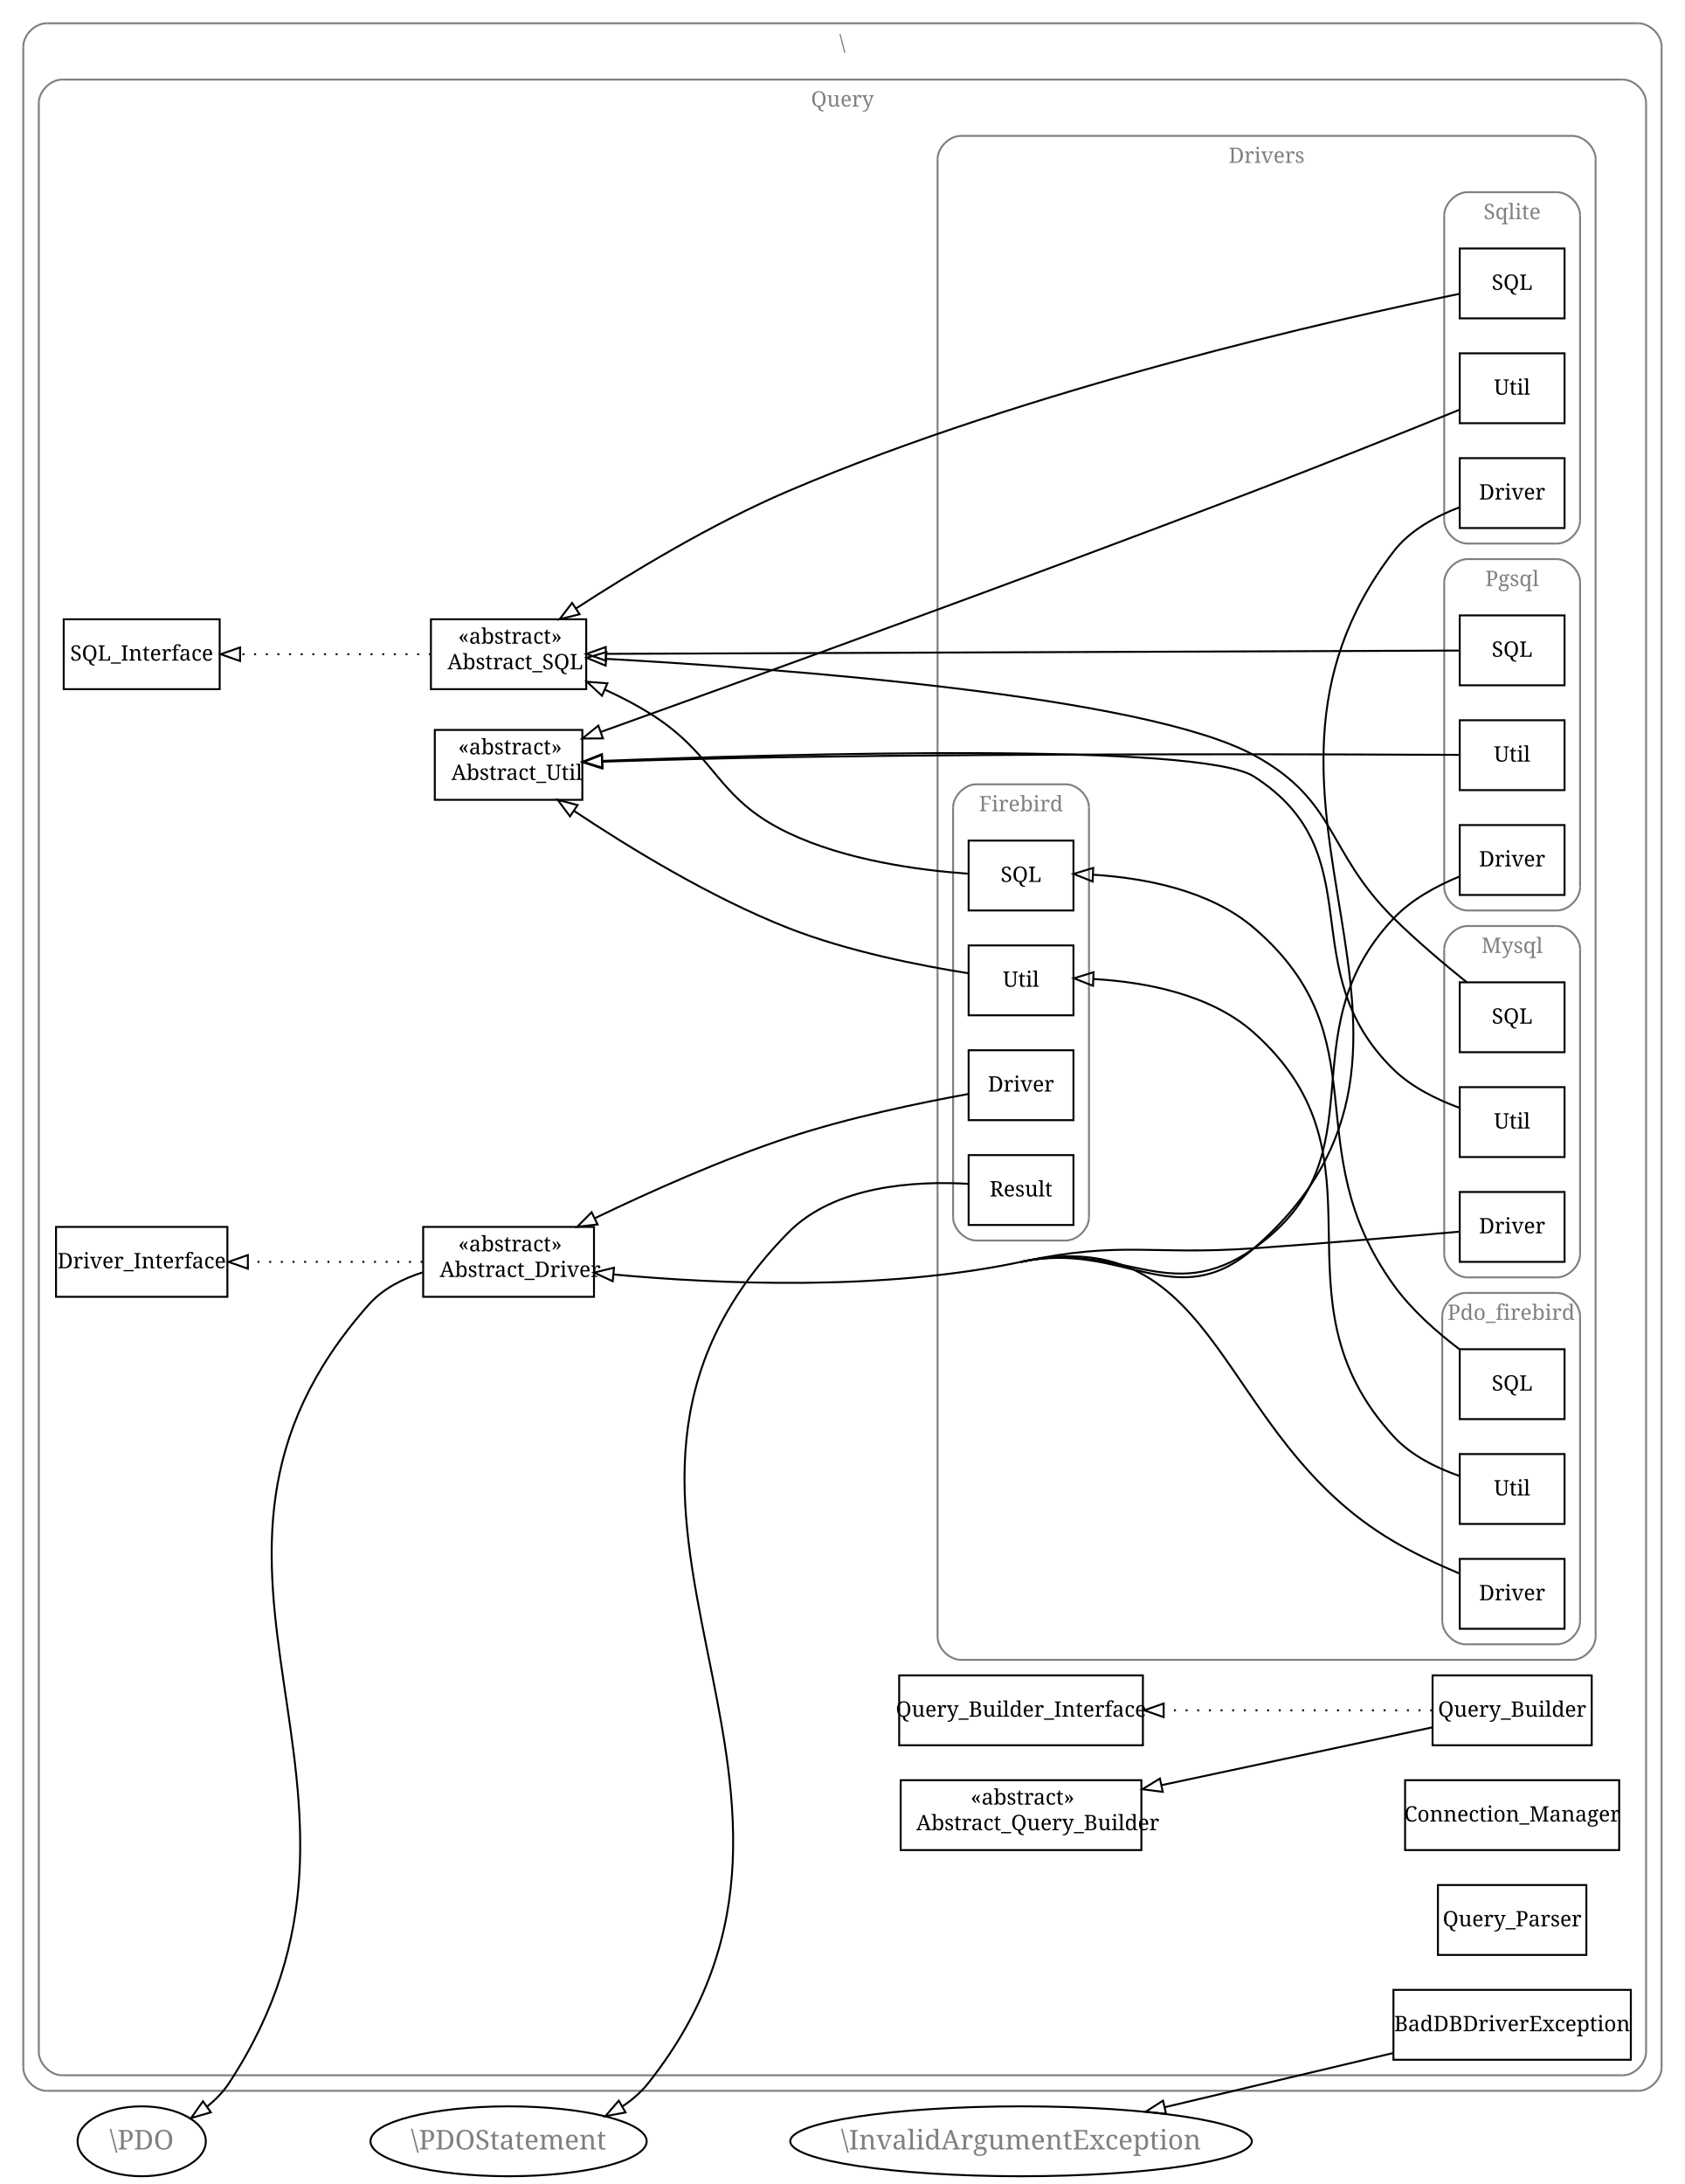
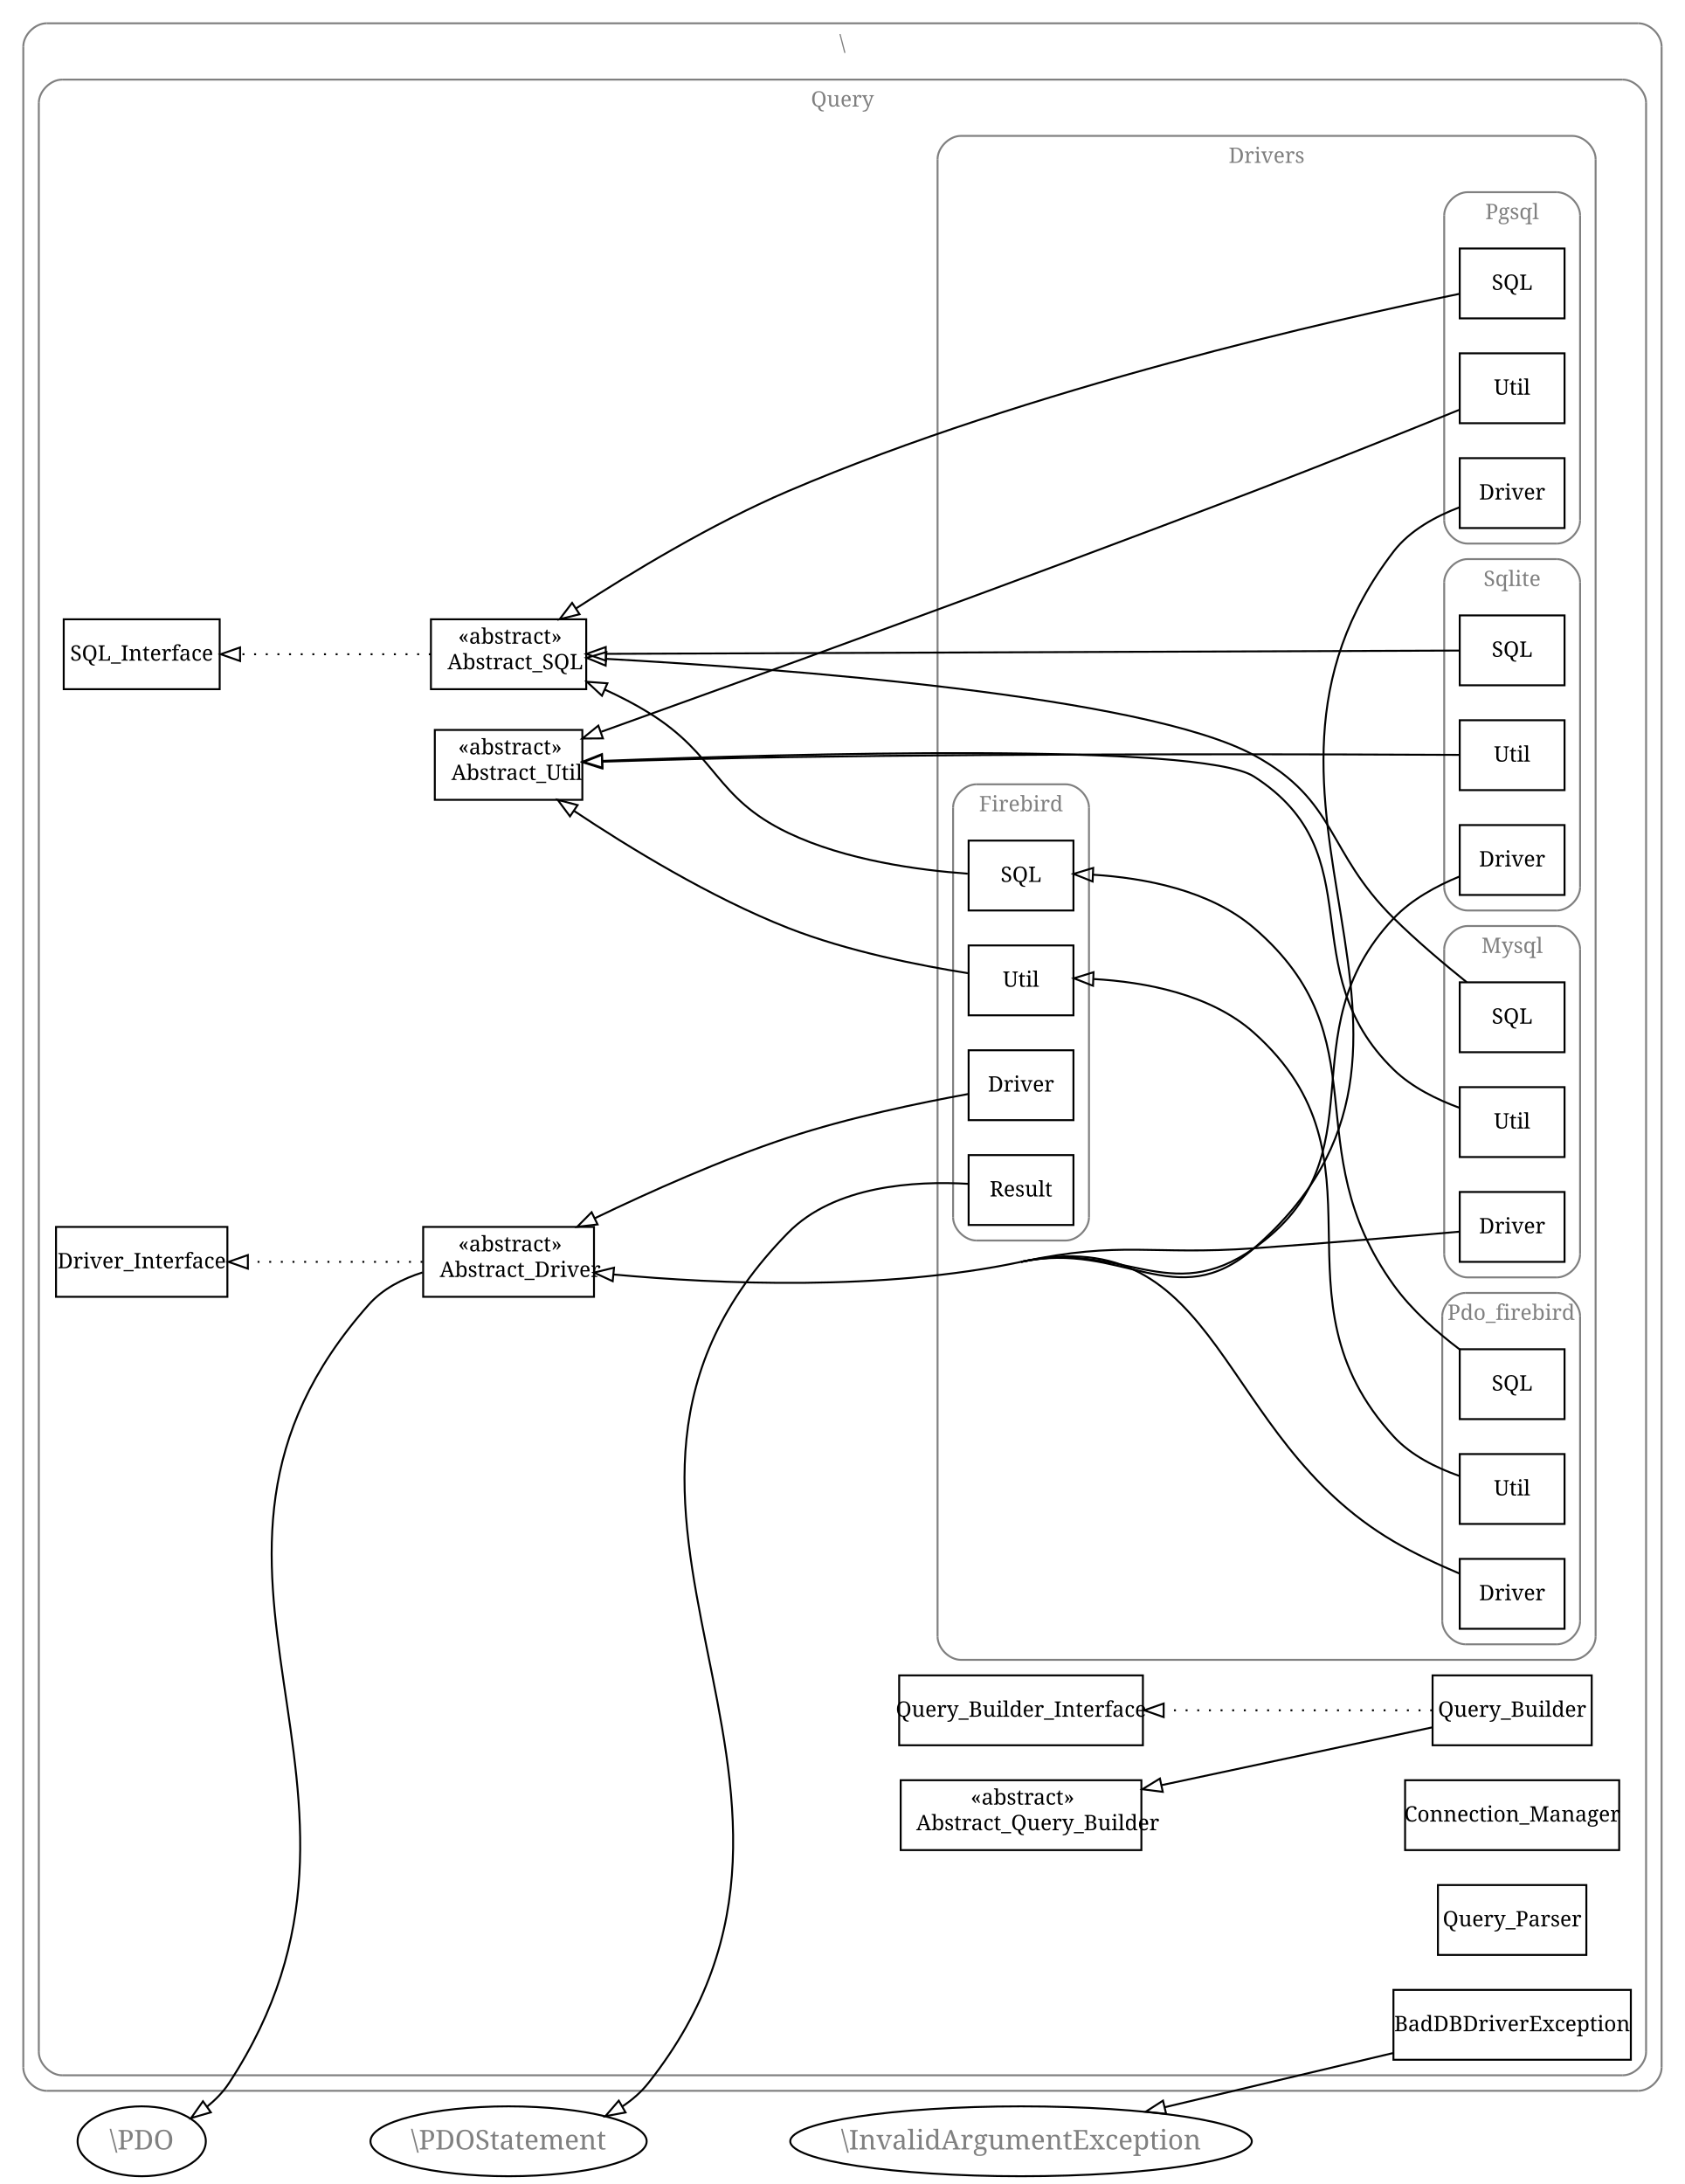
<svg xmlns="http://www.w3.org/2000/svg" width="868pt" height="1125pt" viewBox="0.00 0.00 868.00 1125.00">
  <g id="graph1" class="graph" transform="scale(1 1) rotate(0) translate(4 1121)">
    <polygon fill="white" stroke="white" points="-4,5 -4,-1121 865,-1121 865,5 -4,5" />
    <g id="graph2" class="cluster">
      <polyline fill="none" stroke="gray" points="20,-44 840,-44 " />
      <path fill="none" stroke="gray" d="M840,-44C846,-44 852,-50 852,-56" />
      <polyline fill="none" stroke="gray" points="852,-56 852,-1097 " />
      <path fill="none" stroke="gray" d="M852,-1097C852,-1103 846,-1109 840,-1109" />
      <polyline fill="none" stroke="gray" points="840,-1109 20,-1109 " />
      <path fill="none" stroke="gray" d="M20,-1109C14,-1109 8,-1103 8,-1097" />
      <polyline fill="none" stroke="gray" points="8,-1097 8,-56 " />
      <path fill="none" stroke="gray" d="M8,-56C8,-50 14,-44 20,-44" />
      <text text-anchor="middle" x="430" y="-1095.1" font-family="Times Roman,serif" font-size="11.00" fill="gray">\</text>
    </g>
    <g id="graph3" class="cluster">
      <polyline fill="none" stroke="gray" points="28,-52 832,-52 " />
      <path fill="none" stroke="gray" d="M832,-52C838,-52 844,-58 844,-64" />
      <polyline fill="none" stroke="gray" points="844,-64 844,-1068 " />
      <path fill="none" stroke="gray" d="M844,-1068C844,-1074 838,-1080 832,-1080" />
      <polyline fill="none" stroke="gray" points="832,-1080 28,-1080 " />
      <path fill="none" stroke="gray" d="M28,-1080C22,-1080 16,-1074 16,-1068" />
      <polyline fill="none" stroke="gray" points="16,-1068 16,-64 " />
      <path fill="none" stroke="gray" d="M16,-64C16,-58 22,-52 28,-52" />
      <text text-anchor="middle" x="430" y="-1066.1" font-family="Times Roman,serif" font-size="11.00" fill="gray">Query</text>
    </g>
    <g id="graph4" class="cluster">
      <polyline fill="none" stroke="gray" points="491,-266 806,-266 " />
      <path fill="none" stroke="gray" d="M806,-266C812,-266 818,-272 818,-278" />
      <polyline fill="none" stroke="gray" points="818,-278 818,-1039 " />
      <path fill="none" stroke="gray" d="M818,-1039C818,-1045 812,-1051 806,-1051" />
      <polyline fill="none" stroke="gray" points="806,-1051 491,-1051 " />
      <path fill="none" stroke="gray" d="M491,-1051C485,-1051 479,-1045 479,-1039" />
      <polyline fill="none" stroke="gray" points="479,-1039 479,-278 " />
      <path fill="none" stroke="gray" d="M479,-278C479,-272 485,-266 491,-266" />
      <text text-anchor="middle" x="648.5" y="-1037.1" font-family="Times Roman,serif" font-size="11.00" fill="gray">Drivers</text>
    </g>
    <g id="graph5" class="cluster">
      <polyline fill="none" stroke="gray" points="499,-482 545,-482 " />
      <path fill="none" stroke="gray" d="M545,-482C551,-482 557,-488 557,-494" />
      <polyline fill="none" stroke="gray" points="557,-494 557,-705 " />
      <path fill="none" stroke="gray" d="M557,-705C557,-711 551,-717 545,-717" />
      <polyline fill="none" stroke="gray" points="545,-717 499,-717 " />
      <path fill="none" stroke="gray" d="M499,-717C493,-717 487,-711 487,-705" />
      <polyline fill="none" stroke="gray" points="487,-705 487,-494 " />
      <path fill="none" stroke="gray" d="M487,-494C487,-488 493,-482 499,-482" />
      <text text-anchor="middle" x="522" y="-703.1" font-family="Times Roman,serif" font-size="11.00" fill="gray">Firebird</text>
    </g>
    <g id="graph6" class="cluster">
+       <polyline fill="none" stroke="gray" points="752,-652 798,-652 " />
+       <path fill="none" stroke="gray" d="M798,-652C804,-652 810,-658 810,-664" />
+       <polyline fill="none" stroke="gray" points="810,-664 810,-821 " />
+       <path fill="none" stroke="gray" d="M810,-821C810,-827 804,-833 798,-833" />
+       <polyline fill="none" stroke="gray" points="798,-833 752,-833 " />
+       <path fill="none" stroke="gray" d="M752,-833C746,-833 740,-827 740,-821" />
+       <polyline fill="none" stroke="gray" points="740,-821 740,-664 " />
+       <path fill="none" stroke="gray" d="M740,-664C740,-658 746,-652 752,-652" />
+       <text text-anchor="middle" x="775" y="-819.1" font-family="Times Roman,serif" font-size="11.00" fill="gray">Sqlite</text>
+     </g>
+     <g id="graph7" class="cluster">
+       <polyline fill="none" stroke="gray" points="751,-274 798,-274 " />
+       <path fill="none" stroke="gray" d="M798,-274C804,-274 810,-280 810,-286" />
+       <polyline fill="none" stroke="gray" points="810,-286 810,-443 " />
+       <path fill="none" stroke="gray" d="M810,-443C810,-449 804,-455 798,-455" />
+       <polyline fill="none" stroke="gray" points="798,-455 751,-455 " />
+       <path fill="none" stroke="gray" d="M751,-455C745,-455 739,-449 739,-443" />
+       <polyline fill="none" stroke="gray" points="739,-443 739,-286 " />
+       <path fill="none" stroke="gray" d="M739,-286C739,-280 745,-274 751,-274" />
+       <text text-anchor="middle" x="774.5" y="-441.1" font-family="Times Roman,serif" font-size="11.00" fill="gray">Pdo_firebird</text>
+     </g>
+     <g id="graph8" class="cluster">
+       <polyline fill="none" stroke="gray" points="752,-841 798,-841 " />
+       <path fill="none" stroke="gray" d="M798,-841C804,-841 810,-847 810,-853" />
+       <polyline fill="none" stroke="gray" points="810,-853 810,-1010 " />
+       <path fill="none" stroke="gray" d="M810,-1010C810,-1016 804,-1022 798,-1022" />
+       <polyline fill="none" stroke="gray" points="798,-1022 752,-1022 " />
+       <path fill="none" stroke="gray" d="M752,-1022C746,-1022 740,-1016 740,-1010" />
+       <polyline fill="none" stroke="gray" points="740,-1010 740,-853 " />
+       <path fill="none" stroke="gray" d="M740,-853C740,-847 746,-841 752,-841" />
+       <text text-anchor="middle" x="775" y="-1008.1" font-family="Times Roman,serif" font-size="11.00" fill="gray">Pgsql</text>
+     </g>
+     <g id="graph9" class="cluster">
      <polyline fill="none" stroke="gray" points="752,-463 798,-463 " />
      <path fill="none" stroke="gray" d="M798,-463C804,-463 810,-469 810,-475" />
      <polyline fill="none" stroke="gray" points="810,-475 810,-632 " />
      <path fill="none" stroke="gray" d="M810,-632C810,-638 804,-644 798,-644" />
      <polyline fill="none" stroke="gray" points="798,-644 752,-644 " />
      <path fill="none" stroke="gray" d="M752,-644C746,-644 740,-638 740,-632" />
      <polyline fill="none" stroke="gray" points="740,-632 740,-475 " />
      <path fill="none" stroke="gray" d="M740,-475C740,-469 746,-463 752,-463" />
      <text text-anchor="middle" x="775" y="-630.1" font-family="Times Roman,serif" font-size="11.00" fill="gray">Mysql</text>
    </g>
-     <g id="graph7" class="cluster">
-       <polyline fill="none" stroke="gray" points="752,-652 798,-652 " />
-       <path fill="none" stroke="gray" d="M798,-652C804,-652 810,-658 810,-664" />
-       <polyline fill="none" stroke="gray" points="810,-664 810,-821 " />
-       <path fill="none" stroke="gray" d="M810,-821C810,-827 804,-833 798,-833" />
-       <polyline fill="none" stroke="gray" points="798,-833 752,-833 " />
-       <path fill="none" stroke="gray" d="M752,-833C746,-833 740,-827 740,-821" />
-       <polyline fill="none" stroke="gray" points="740,-821 740,-664 " />
-       <path fill="none" stroke="gray" d="M740,-664C740,-658 746,-652 752,-652" />
-       <text text-anchor="middle" x="775" y="-819.1" font-family="Times Roman,serif" font-size="11.00" fill="gray">Pgsql</text>
-     </g>
-     <g id="graph8" class="cluster">
-       <polyline fill="none" stroke="gray" points="752,-841 798,-841 " />
-       <path fill="none" stroke="gray" d="M798,-841C804,-841 810,-847 810,-853" />
-       <polyline fill="none" stroke="gray" points="810,-853 810,-1010 " />
-       <path fill="none" stroke="gray" d="M810,-1010C810,-1016 804,-1022 798,-1022" />
-       <polyline fill="none" stroke="gray" points="798,-1022 752,-1022 " />
-       <path fill="none" stroke="gray" d="M752,-1022C746,-1022 740,-1016 740,-1010" />
-       <polyline fill="none" stroke="gray" points="740,-1010 740,-853 " />
-       <path fill="none" stroke="gray" d="M740,-853C740,-847 746,-841 752,-841" />
-       <text text-anchor="middle" x="775" y="-1008.1" font-family="Times Roman,serif" font-size="11.00" fill="gray">Sqlite</text>
-     </g>
-     <g id="graph9" class="cluster">
-       <polyline fill="none" stroke="gray" points="751,-274 798,-274 " />
-       <path fill="none" stroke="gray" d="M798,-274C804,-274 810,-280 810,-286" />
-       <polyline fill="none" stroke="gray" points="810,-286 810,-443 " />
-       <path fill="none" stroke="gray" d="M810,-443C810,-449 804,-455 798,-455" />
-       <polyline fill="none" stroke="gray" points="798,-455 751,-455 " />
-       <path fill="none" stroke="gray" d="M751,-455C745,-455 739,-449 739,-443" />
-       <polyline fill="none" stroke="gray" points="739,-443 739,-286 " />
-       <path fill="none" stroke="gray" d="M739,-286C739,-280 745,-274 751,-274" />
-       <text text-anchor="middle" x="774.5" y="-441.1" font-family="Times Roman,serif" font-size="11.00" fill="gray">Pdo_firebird</text>
-     </g>
    <g id="node5" class="node">
+       <polygon fill="none" stroke="black" points="549,-688 495,-688 495,-652 549,-652 549,-688" />
+       <text text-anchor="middle" x="522" y="-666.7" font-family="Times Roman,serif" font-size="11.00">SQL</text>
+     </g>
+     <g id="node26" class="node">
+       <polygon fill="none" stroke="black" points="298,-802 218,-802 218,-766 298,-766 298,-802" />
+       <text text-anchor="start" x="232" y="-789.433" font-family="Times Roman,serif" font-size="11.00">«abstract»</text>
+       <text text-anchor="start" x="226.5" y="-776.233" font-family="Times Roman,serif" font-size="11.00">Abstract_SQL</text>
+     </g>
+     <g id="edge12" class="edge">
+       <path fill="none" stroke="black" d="M494.533,-670.957C469.361,-672.758 431.617,-677.835 402,-692 363.904,-710.22 365.938,-731.825 330,-754 323.036,-758.297 315.348,-762.237 307.665,-765.749" />
+       <polygon fill="none" stroke="black" points="306.111,-762.609 298.346,-769.816 308.911,-769.024 306.111,-762.609" />
+     </g>
+     <g id="node6" class="node">
+       <polygon fill="none" stroke="black" points="549,-526 495,-526 495,-490 549,-490 549,-526" />
+       <text text-anchor="middle" x="522" y="-504.7" font-family="Times Roman,serif" font-size="11.00">Result</text>
+     </g>
+     <g id="node43" class="node">
+       <ellipse fill="none" stroke="black" cx="258" cy="-18" rx="71.15" ry="18" />
+       <text text-anchor="middle" x="258" y="-13.8" font-family="Times Roman,serif" font-size="14.00" fill="gray">\PDOStatement</text>
+     </g>
+     <g id="edge20" class="edge">
+       <path fill="none" stroke="black" d="M494.813,-511.198C467.45,-512.776 425.964,-510.409 402,-486 263.791,-345.225 452.425,-202.697 330,-48 326.285,-43.306 321.707,-39.339 316.674,-35.987" />
+       <polygon fill="none" stroke="black" points="318.259,-32.861 307.846,-30.908 314.768,-38.929 318.259,-32.861" />
+     </g>
+     <g id="node7" class="node">
      <polygon fill="none" stroke="black" points="549,-580 495,-580 495,-544 549,-544 549,-580" />
      <text text-anchor="middle" x="522" y="-558.7" font-family="Times Roman,serif" font-size="11.00">Driver</text>
    </g>
    <g id="node31" class="node">
      <polygon fill="none" stroke="black" points="302,-489 214,-489 214,-453 302,-453 302,-489" />
      <text text-anchor="start" x="232" y="-476.433" font-family="Times Roman,serif" font-size="11.00">«abstract»</text>
      <text text-anchor="start" x="222.5" y="-463.233" font-family="Times Roman,serif" font-size="11.00">Abstract_Driver</text>
    </g>
-     <g id="edge16" class="edge">
+     <g id="edge24" class="edge">
      <path fill="none" stroke="black" d="M494.898,-557.48C470.302,-553.008 433.218,-545.337 402,-535 367.7,-523.642 330.465,-506.969 302.452,-493.489" />
      <polygon fill="none" stroke="black" points="303.847,-490.275 293.323,-489.052 300.787,-496.571 303.847,-490.275" />
    </g>
-     <g id="node6" class="node">
-       <polygon fill="none" stroke="black" points="549,-526 495,-526 495,-490 549,-490 549,-526" />
-       <text text-anchor="middle" x="522" y="-504.7" font-family="Times Roman,serif" font-size="11.00">Result</text>
-     </g>
-     <g id="node42" class="node">
-       <ellipse fill="none" stroke="black" cx="258" cy="-18" rx="71.15" ry="18" />
-       <text text-anchor="middle" x="258" y="-13.8" font-family="Times Roman,serif" font-size="14.00" fill="gray">\PDOStatement</text>
-     </g>
-     <g id="edge18" class="edge">
-       <path fill="none" stroke="black" d="M494.813,-511.198C467.45,-512.776 425.964,-510.409 402,-486 263.791,-345.225 452.425,-202.697 330,-48 326.285,-43.306 321.707,-39.339 316.674,-35.987" />
-       <polygon fill="none" stroke="black" points="318.259,-32.861 307.846,-30.908 314.768,-38.929 318.259,-32.861" />
-     </g>
-     <g id="node7" class="node">
+     <g id="node8" class="node">
      <polygon fill="none" stroke="black" points="549,-634 495,-634 495,-598 549,-598 549,-634" />
      <text text-anchor="middle" x="522" y="-612.7" font-family="Times Roman,serif" font-size="11.00">Util</text>
    </g>
-     <g id="node30" class="node">
+     <g id="node25" class="node">
      <polygon fill="none" stroke="black" points="296,-745 220,-745 220,-709 296,-709 296,-745" />
      <text text-anchor="start" x="232" y="-732.433" font-family="Times Roman,serif" font-size="11.00">«abstract»</text>
      <text text-anchor="start" x="228.5" y="-719.233" font-family="Times Roman,serif" font-size="11.00">Abstract_Util</text>
    </g>
-     <g id="edge20" class="edge">
+     <g id="edge26" class="edge">
      <path fill="none" stroke="black" d="M494.605,-619.711C469.813,-623.638 432.604,-630.964 402,-643 361.969,-658.743 319.883,-684.519 291.621,-703.372" />
      <polygon fill="none" stroke="black" points="289.641,-700.486 283.311,-708.982 293.558,-706.288 289.641,-700.486" />
    </g>
-     <g id="node8" class="node">
-       <polygon fill="none" stroke="black" points="549,-688 495,-688 495,-652 549,-652 549,-688" />
-       <text text-anchor="middle" x="522" y="-666.7" font-family="Times Roman,serif" font-size="11.00">SQL</text>
-     </g>
-     <g id="node32" class="node">
-       <polygon fill="none" stroke="black" points="298,-802 218,-802 218,-766 298,-766 298,-802" />
-       <text text-anchor="start" x="232" y="-789.433" font-family="Times Roman,serif" font-size="11.00">«abstract»</text>
-       <text text-anchor="start" x="226.5" y="-776.233" font-family="Times Roman,serif" font-size="11.00">Abstract_SQL</text>
-     </g>
-     <g id="edge22" class="edge">
-       <path fill="none" stroke="black" d="M494.533,-670.957C469.361,-672.758 431.617,-677.835 402,-692 363.904,-710.22 365.938,-731.825 330,-754 323.036,-758.297 315.348,-762.237 307.665,-765.749" />
-       <polygon fill="none" stroke="black" points="306.111,-762.609 298.346,-769.816 308.911,-769.024 306.111,-762.609" />
-     </g>
    <g id="node10" class="node">
-       <polygon fill="none" stroke="black" points="802,-507 748,-507 748,-471 802,-471 802,-507" />
-       <text text-anchor="middle" x="775" y="-485.7" font-family="Times Roman,serif" font-size="11.00">Driver</text>
-     </g>
-     <g id="edge24" class="edge">
-       <path fill="none" stroke="black" d="M747.76,-486.553C720.887,-484.184 678.632,-480.583 642,-478 588.708,-474.242 574.259,-482.095 522,-471" />
-     </g>
-     <g id="node11" class="node">
-       <polygon fill="none" stroke="black" points="802,-615 748,-615 748,-579 802,-579 802,-615" />
-       <text text-anchor="middle" x="775" y="-593.7" font-family="Times Roman,serif" font-size="11.00">SQL</text>
-     </g>
-     <g id="edge26" class="edge">
-       <path fill="none" stroke="black" d="M751.622,-615.031C739.925,-624.425 725.785,-636.359 714,-648 679.018,-682.555 685.19,-708.496 642,-732 585.457,-762.771 398.857,-776.596 308.249,-781.615" />
-       <polygon fill="none" stroke="black" points="308.01,-778.122 298.214,-782.156 308.388,-785.112 308.01,-778.122" />
-     </g>
-     <g id="node12" class="node">
-       <polygon fill="none" stroke="black" points="802,-561 748,-561 748,-525 802,-525 802,-561" />
-       <text text-anchor="middle" x="775" y="-539.7" font-family="Times Roman,serif" font-size="11.00">Util</text>
-     </g>
-     <g id="edge28" class="edge">
-       <path fill="none" stroke="black" d="M747.947,-550.323C736.368,-554.548 723.384,-560.878 714,-570 660.69,-621.826 704.565,-680.832 642,-721 614.459,-738.682 403.276,-732.77 306.35,-729.055" />
-       <polygon fill="none" stroke="black" points="306.353,-725.552 296.224,-728.659 306.08,-732.547 306.353,-725.552" />
-     </g>
-     <g id="node14" class="node">
      <polygon fill="none" stroke="black" points="802,-696 748,-696 748,-660 802,-660 802,-696" />
      <text text-anchor="middle" x="775" y="-674.7" font-family="Times Roman,serif" font-size="11.00">Driver</text>
    </g>
-     <g id="edge30" class="edge">
+     <g id="edge16" class="edge">
      <path fill="none" stroke="black" d="M747.738,-669.448C736.119,-664.673 723.16,-657.692 714,-648 657.64,-588.366 709.055,-525.289 642,-478 598.341,-447.211 574.259,-482.095 522,-471" />
    </g>
-     <g id="node15" class="node">
+     <g id="node11" class="node">
+       <polygon fill="none" stroke="black" points="802,-804 748,-804 748,-768 802,-768 802,-804" />
+       <text text-anchor="middle" x="775" y="-782.7" font-family="Times Roman,serif" font-size="11.00">SQL</text>
+     </g>
+     <g id="edge36" class="edge">
+       <path fill="none" stroke="black" d="M747.932,-785.895C665.392,-785.576 415.976,-784.611 308.343,-784.195" />
+       <polygon fill="none" stroke="black" points="308.087,-780.694 298.073,-784.155 308.06,-787.694 308.087,-780.694" />
+     </g>
+     <g id="node12" class="node">
      <polygon fill="none" stroke="black" points="802,-750 748,-750 748,-714 802,-714 802,-750" />
      <text text-anchor="middle" x="775" y="-728.7" font-family="Times Roman,serif" font-size="11.00">Util</text>
    </g>
-     <g id="edge32" class="edge">
+     <g id="edge38" class="edge">
      <path fill="none" stroke="black" d="M747.853,-732.16C686.317,-732.473 531.499,-732.972 402,-731 370.18,-730.515 334.416,-729.524 306.49,-728.65" />
      <polygon fill="none" stroke="black" points="306.302,-725.142 296.196,-728.322 306.079,-732.139 306.302,-725.142" />
    </g>
+     <g id="node14" class="node">
+       <polygon fill="none" stroke="black" points="802,-426 748,-426 748,-390 802,-390 802,-426" />
+       <text text-anchor="middle" x="775" y="-404.7" font-family="Times Roman,serif" font-size="11.00">SQL</text>
+     </g>
+     <g id="edge18" class="edge">
+       <path fill="none" stroke="black" d="M748,-425.876C736.293,-434.716 723.191,-446.226 714,-459 662.711,-530.281 708.621,-585.788 642,-643 619.218,-662.564 585.256,-668.782 559.27,-670.412" />
+       <polygon fill="none" stroke="black" points="558.876,-666.926 549.034,-670.848 559.173,-673.919 558.876,-666.926" />
+     </g>
+     <g id="node15" class="node">
+       <polygon fill="none" stroke="black" points="802,-318 748,-318 748,-282 802,-282 802,-318" />
+       <text text-anchor="middle" x="775" y="-296.7" font-family="Times Roman,serif" font-size="11.00">Driver</text>
+     </g>
+     <g id="edge34" class="edge">
+       <path fill="none" stroke="black" d="M747.927,-310.425C737.102,-314.99 724.691,-320.734 714,-327 621.973,-380.933 626.341,-493.153 522,-471" />
+       <path fill="none" stroke="black" d="M522,-471C450.608,-455.843 365.886,-459.542 312.04,-464.503" />
+       <polygon fill="none" stroke="black" points="311.641,-461.026 302.025,-465.474 312.316,-467.993 311.641,-461.026" />
+     </g>
    <g id="node16" class="node">
-       <polygon fill="none" stroke="black" points="802,-804 748,-804 748,-768 802,-768 802,-804" />
-       <text text-anchor="middle" x="775" y="-782.7" font-family="Times Roman,serif" font-size="11.00">SQL</text>
-     </g>
-     <g id="edge34" class="edge">
-       <path fill="none" stroke="black" d="M747.932,-785.895C665.392,-785.576 415.976,-784.611 308.343,-784.195" />
-       <polygon fill="none" stroke="black" points="308.087,-780.694 298.073,-784.155 308.06,-787.694 308.087,-780.694" />
+       <polygon fill="none" stroke="black" points="802,-372 748,-372 748,-336 802,-336 802,-372" />
+       <text text-anchor="middle" x="775" y="-350.7" font-family="Times Roman,serif" font-size="11.00">Util</text>
+     </g>
+     <g id="edge46" class="edge">
+       <path fill="none" stroke="black" d="M747.766,-360.737C736.012,-364.866 722.938,-371.283 714,-381 647.772,-452.999 714.935,-523.804 642,-589 619.612,-609.013 585.61,-615.186 559.51,-616.686" />
+       <polygon fill="none" stroke="black" points="559.087,-613.199 549.222,-617.063 559.344,-620.194 559.087,-613.199" />
    </g>
    <g id="node18" class="node">
      <polygon fill="none" stroke="black" points="802,-885 748,-885 748,-849 802,-849 802,-885" />
      <text text-anchor="middle" x="775" y="-863.7" font-family="Times Roman,serif" font-size="11.00">Driver</text>
    </g>
-     <g id="edge36" class="edge">
+     <g id="edge22" class="edge">
      <path fill="none" stroke="black" d="M747.714,-859.632C735.656,-855.027 722.348,-847.85 714,-837 614.763,-708.027 764.818,-584.76 642,-478 601.68,-442.951 574.259,-482.095 522,-471" />
    </g>
    <g id="node19" class="node">
+       <polygon fill="none" stroke="black" points="802,-939 748,-939 748,-903 802,-903 802,-939" />
+       <text text-anchor="middle" x="775" y="-917.7" font-family="Times Roman,serif" font-size="11.00">Util</text>
+     </g>
+     <g id="edge28" class="edge">
+       <path fill="none" stroke="black" d="M747.83,-909.921C721.01,-899.044 678.794,-882.083 642,-868 521.483,-821.871 378.593,-770.191 305.804,-744.079" />
+       <polygon fill="none" stroke="black" points="306.603,-740.647 296.008,-740.567 304.241,-747.237 306.603,-740.647" />
+     </g>
+     <g id="node20" class="node">
      <polygon fill="none" stroke="black" points="802,-993 748,-993 748,-957 802,-957 802,-993" />
      <text text-anchor="middle" x="775" y="-971.7" font-family="Times Roman,serif" font-size="11.00">SQL</text>
    </g>
-     <g id="edge38" class="edge">
+     <g id="edge52" class="edge">
      <path fill="none" stroke="black" d="M747.991,-969.672C685.45,-956.82 526.525,-921.195 402,-868 362.804,-851.256 321.051,-825.979 292.654,-807.527" />
      <polygon fill="none" stroke="black" points="294.568,-804.597 284.287,-802.037 290.727,-810.45 294.568,-804.597" />
    </g>
-     <g id="node20" class="node">
-       <polygon fill="none" stroke="black" points="802,-939 748,-939 748,-903 802,-903 802,-939" />
-       <text text-anchor="middle" x="775" y="-917.7" font-family="Times Roman,serif" font-size="11.00">Util</text>
+     <g id="node22" class="node">
+       <polygon fill="none" stroke="black" points="802,-561 748,-561 748,-525 802,-525 802,-561" />
+       <text text-anchor="middle" x="775" y="-539.7" font-family="Times Roman,serif" font-size="11.00">Util</text>
+     </g>
+     <g id="edge30" class="edge">
+       <path fill="none" stroke="black" d="M747.947,-550.323C736.368,-554.548 723.384,-560.878 714,-570 660.69,-621.826 704.565,-680.832 642,-721 614.459,-738.682 403.276,-732.77 306.35,-729.055" />
+       <polygon fill="none" stroke="black" points="306.353,-725.552 296.224,-728.659 306.08,-732.547 306.353,-725.552" />
+     </g>
+     <g id="node23" class="node">
+       <polygon fill="none" stroke="black" points="802,-615 748,-615 748,-579 802,-579 802,-615" />
+       <text text-anchor="middle" x="775" y="-593.7" font-family="Times Roman,serif" font-size="11.00">SQL</text>
+     </g>
+     <g id="edge32" class="edge">
+       <path fill="none" stroke="black" d="M751.622,-615.031C739.925,-624.425 725.785,-636.359 714,-648 679.018,-682.555 685.19,-708.496 642,-732 585.457,-762.771 398.857,-776.596 308.249,-781.615" />
+       <polygon fill="none" stroke="black" points="308.01,-778.122 298.214,-782.156 308.388,-785.112 308.01,-778.122" />
+     </g>
+     <g id="node24" class="node">
+       <polygon fill="none" stroke="black" points="802,-507 748,-507 748,-471 802,-471 802,-507" />
+       <text text-anchor="middle" x="775" y="-485.7" font-family="Times Roman,serif" font-size="11.00">Driver</text>
    </g>
    <g id="edge40" class="edge">
-       <path fill="none" stroke="black" d="M747.83,-909.921C721.01,-899.044 678.794,-882.083 642,-868 521.483,-821.871 378.593,-770.191 305.804,-744.079" />
-       <polygon fill="none" stroke="black" points="306.603,-740.647 296.008,-740.567 304.241,-747.237 306.603,-740.647" />
-     </g>
-     <g id="node22" class="node">
-       <polygon fill="none" stroke="black" points="802,-372 748,-372 748,-336 802,-336 802,-372" />
-       <text text-anchor="middle" x="775" y="-350.7" font-family="Times Roman,serif" font-size="11.00">Util</text>
-     </g>
-     <g id="edge42" class="edge">
-       <path fill="none" stroke="black" d="M747.766,-360.737C736.012,-364.866 722.938,-371.283 714,-381 647.772,-452.999 714.935,-523.804 642,-589 619.612,-609.013 585.61,-615.186 559.51,-616.686" />
-       <polygon fill="none" stroke="black" points="559.087,-613.199 549.222,-617.063 559.344,-620.194 559.087,-613.199" />
-     </g>
-     <g id="node23" class="node">
-       <polygon fill="none" stroke="black" points="802,-318 748,-318 748,-282 802,-282 802,-318" />
-       <text text-anchor="middle" x="775" y="-296.7" font-family="Times Roman,serif" font-size="11.00">Driver</text>
-     </g>
-     <g id="edge44" class="edge">
-       <path fill="none" stroke="black" d="M747.927,-310.425C737.102,-314.99 724.691,-320.734 714,-327 621.973,-380.933 626.341,-493.153 522,-471" />
-       <path fill="none" stroke="black" d="M522,-471C450.608,-455.843 365.886,-459.542 312.04,-464.503" />
-       <polygon fill="none" stroke="black" points="311.641,-461.026 302.025,-465.474 312.316,-467.993 311.641,-461.026" />
-     </g>
-     <g id="node24" class="node">
-       <polygon fill="none" stroke="black" points="802,-426 748,-426 748,-390 802,-390 802,-426" />
-       <text text-anchor="middle" x="775" y="-404.7" font-family="Times Roman,serif" font-size="11.00">SQL</text>
-     </g>
-     <g id="edge46" class="edge">
-       <path fill="none" stroke="black" d="M748,-425.876C736.293,-434.716 723.191,-446.226 714,-459 662.711,-530.281 708.621,-585.788 642,-643 619.218,-662.564 585.256,-668.782 559.27,-670.412" />
-       <polygon fill="none" stroke="black" points="558.876,-666.926 549.034,-670.848 559.173,-673.919 558.876,-666.926" />
-     </g>
-     <g id="node25" class="node">
+       <path fill="none" stroke="black" d="M747.76,-486.553C720.887,-484.184 678.632,-480.583 642,-478 588.708,-474.242 574.259,-482.095 522,-471" />
+     </g>
+     <g id="node34" class="node">
+       <polygon fill="none" stroke="black" points="109.173,-802 28.827,-802 28.827,-766 109.173,-766 109.173,-802" />
+       <text text-anchor="middle" x="69" y="-780.7" font-family="Times Roman,serif" font-size="11.00">SQL_Interface</text>
+     </g>
+     <g id="edge10" class="edge">
+       <path fill="none" stroke="black" stroke-dasharray="1,5" d="M217.918,-784C189.296,-784 150.572,-784 119.786,-784" />
+       <polygon fill="none" stroke="black" points="119.676,-780.5 109.676,-784 119.676,-787.5 119.676,-780.5" />
+     </g>
+     <g id="node27" class="node">
      <polygon fill="none" stroke="black" points="836.15,-96 713.85,-96 713.85,-60 836.15,-60 836.15,-96" />
      <text text-anchor="middle" x="775" y="-74.7" font-family="Times Roman,serif" font-size="11.00">BadDBDriverException</text>
    </g>
-     <g id="node37" class="node">
+     <g id="node39" class="node">
      <ellipse fill="none" stroke="black" cx="522" cy="-18" rx="118.883" ry="18" />
      <text text-anchor="middle" x="522" y="-13.8" font-family="Times Roman,serif" font-size="14.00" fill="gray">\InvalidArgumentException</text>
    </g>
-     <g id="edge10" class="edge">
+     <g id="edge14" class="edge">
      <path fill="none" stroke="black" d="M713.756,-63.476C678.315,-55.071 633.463,-44.434 596.05,-35.561" />
      <polygon fill="none" stroke="black" points="596.748,-32.13 586.211,-33.228 595.133,-38.941 596.748,-32.13" />
    </g>
-     <g id="node26" class="node">
+     <g id="node28" class="node">
      <polygon fill="none" stroke="black" points="584,-204 460,-204 460,-168 584,-168 584,-204" />
      <text text-anchor="start" x="496" y="-191.433" font-family="Times Roman,serif" font-size="11.00">«abstract»</text>
      <text text-anchor="start" x="468" y="-178.233" font-family="Times Roman,serif" font-size="11.00">Abstract_Query_Builder</text>
    </g>
-     <g id="node27" class="node">
+     <g id="node29" class="node">
      <polygon fill="none" stroke="black" points="830.151,-204 719.849,-204 719.849,-168 830.151,-168 830.151,-204" />
      <text text-anchor="middle" x="775" y="-182.7" font-family="Times Roman,serif" font-size="11.00">Connection_Manager</text>
    </g>
-     <g id="node28" class="node">
+     <g id="node30" class="node">
      <polygon fill="none" stroke="black" points="813.234,-150 736.766,-150 736.766,-114 813.234,-114 813.234,-150" />
      <text text-anchor="middle" x="775" y="-128.7" font-family="Times Roman,serif" font-size="11.00">Query_Parser</text>
    </g>
-     <g id="node29" class="node">
+     <g id="node33" class="node">
+       <polygon fill="none" stroke="black" points="113.138,-489 24.862,-489 24.862,-453 113.138,-453 113.138,-489" />
+       <text text-anchor="middle" x="69" y="-467.7" font-family="Times Roman,serif" font-size="11.00">Driver_Interface</text>
+     </g>
+     <g id="edge44" class="edge">
+       <path fill="none" stroke="black" stroke-dasharray="1,5" d="M213.688,-471C186.868,-471 152.45,-471 123.912,-471" />
+       <polygon fill="none" stroke="black" points="123.689,-467.5 113.689,-471 123.689,-474.5 123.689,-467.5" />
+     </g>
+     <g id="node55" class="node">
+       <ellipse fill="none" stroke="black" cx="69" cy="-18" rx="33.031" ry="18" />
+       <text text-anchor="middle" x="69" y="-13.8" font-family="Times Roman,serif" font-size="14.00" fill="gray">\PDO</text>
+     </g>
+     <g id="edge42" class="edge">
+       <path fill="none" stroke="black" d="M213.664,-465.554C203.302,-462.278 193.202,-457.113 186,-449 65.795,-313.582 213.266,-199.438 114,-48 110.976,-43.386 106.97,-39.31 102.592,-35.768" />
+       <polygon fill="none" stroke="black" points="104.618,-32.915 94.441,-29.968 100.559,-38.618 104.618,-32.915" />
+     </g>
+     <g id="node32" class="node">
      <polygon fill="none" stroke="black" points="815.99,-258 734.01,-258 734.01,-222 815.99,-222 815.99,-258" />
      <text text-anchor="middle" x="775" y="-236.7" font-family="Times Roman,serif" font-size="11.00">Query_Builder</text>
    </g>
-     <g id="edge12" class="edge">
+     <g id="edge48" class="edge">
      <path fill="none" stroke="black" d="M733.788,-231.204C696.167,-223.174 639.709,-211.124 594.543,-201.484" />
      <polygon fill="none" stroke="black" points="595.013,-198.005 584.503,-199.34 593.552,-204.851 595.013,-198.005" />
    </g>
-     <g id="node33" class="node">
+     <g id="node35" class="node">
      <polygon fill="none" stroke="black" points="584.779,-258 459.221,-258 459.221,-222 584.779,-222 584.779,-258" />
      <text text-anchor="middle" x="522" y="-236.7" font-family="Times Roman,serif" font-size="11.00">Query_Builder_Interface</text>
    </g>
-     <g id="edge14" class="edge">
+     <g id="edge50" class="edge">
      <path fill="none" stroke="black" stroke-dasharray="1,5" d="M733.788,-240C696.428,-240 640.489,-240 595.483,-240" />
      <polygon fill="none" stroke="black" points="595.471,-236.5 585.471,-240 595.471,-243.5 595.471,-236.5" />
    </g>
-     <g id="node34" class="node">
-       <polygon fill="none" stroke="black" points="113.138,-489 24.862,-489 24.862,-453 113.138,-453 113.138,-489" />
-       <text text-anchor="middle" x="69" y="-467.7" font-family="Times Roman,serif" font-size="11.00">Driver_Interface</text>
-     </g>
-     <g id="edge50" class="edge">
-       <path fill="none" stroke="black" stroke-dasharray="1,5" d="M213.688,-471C186.868,-471 152.45,-471 123.912,-471" />
-       <polygon fill="none" stroke="black" points="123.689,-467.5 113.689,-471 123.689,-474.5 123.689,-467.5" />
-     </g>
-     <g id="node58" class="node">
-       <ellipse fill="none" stroke="black" cx="69" cy="-18" rx="33.031" ry="18" />
-       <text text-anchor="middle" x="69" y="-13.8" font-family="Times Roman,serif" font-size="14.00" fill="gray">\PDO</text>
-     </g>
-     <g id="edge48" class="edge">
-       <path fill="none" stroke="black" d="M213.664,-465.554C203.302,-462.278 193.202,-457.113 186,-449 65.795,-313.582 213.266,-199.438 114,-48 110.976,-43.386 106.97,-39.31 102.592,-35.768" />
-       <polygon fill="none" stroke="black" points="104.618,-32.915 94.441,-29.968 100.559,-38.618 104.618,-32.915" />
-     </g>
-     <g id="node35" class="node">
-       <polygon fill="none" stroke="black" points="109.173,-802 28.827,-802 28.827,-766 109.173,-766 109.173,-802" />
-       <text text-anchor="middle" x="69" y="-780.7" font-family="Times Roman,serif" font-size="11.00">SQL_Interface</text>
-     </g>
-     <g id="edge52" class="edge">
-       <path fill="none" stroke="black" stroke-dasharray="1,5" d="M217.918,-784C189.296,-784 150.572,-784 119.786,-784" />
-       <polygon fill="none" stroke="black" points="119.676,-780.5 109.676,-784 119.676,-787.5 119.676,-780.5" />
-     </g>
  </g>
</svg>
